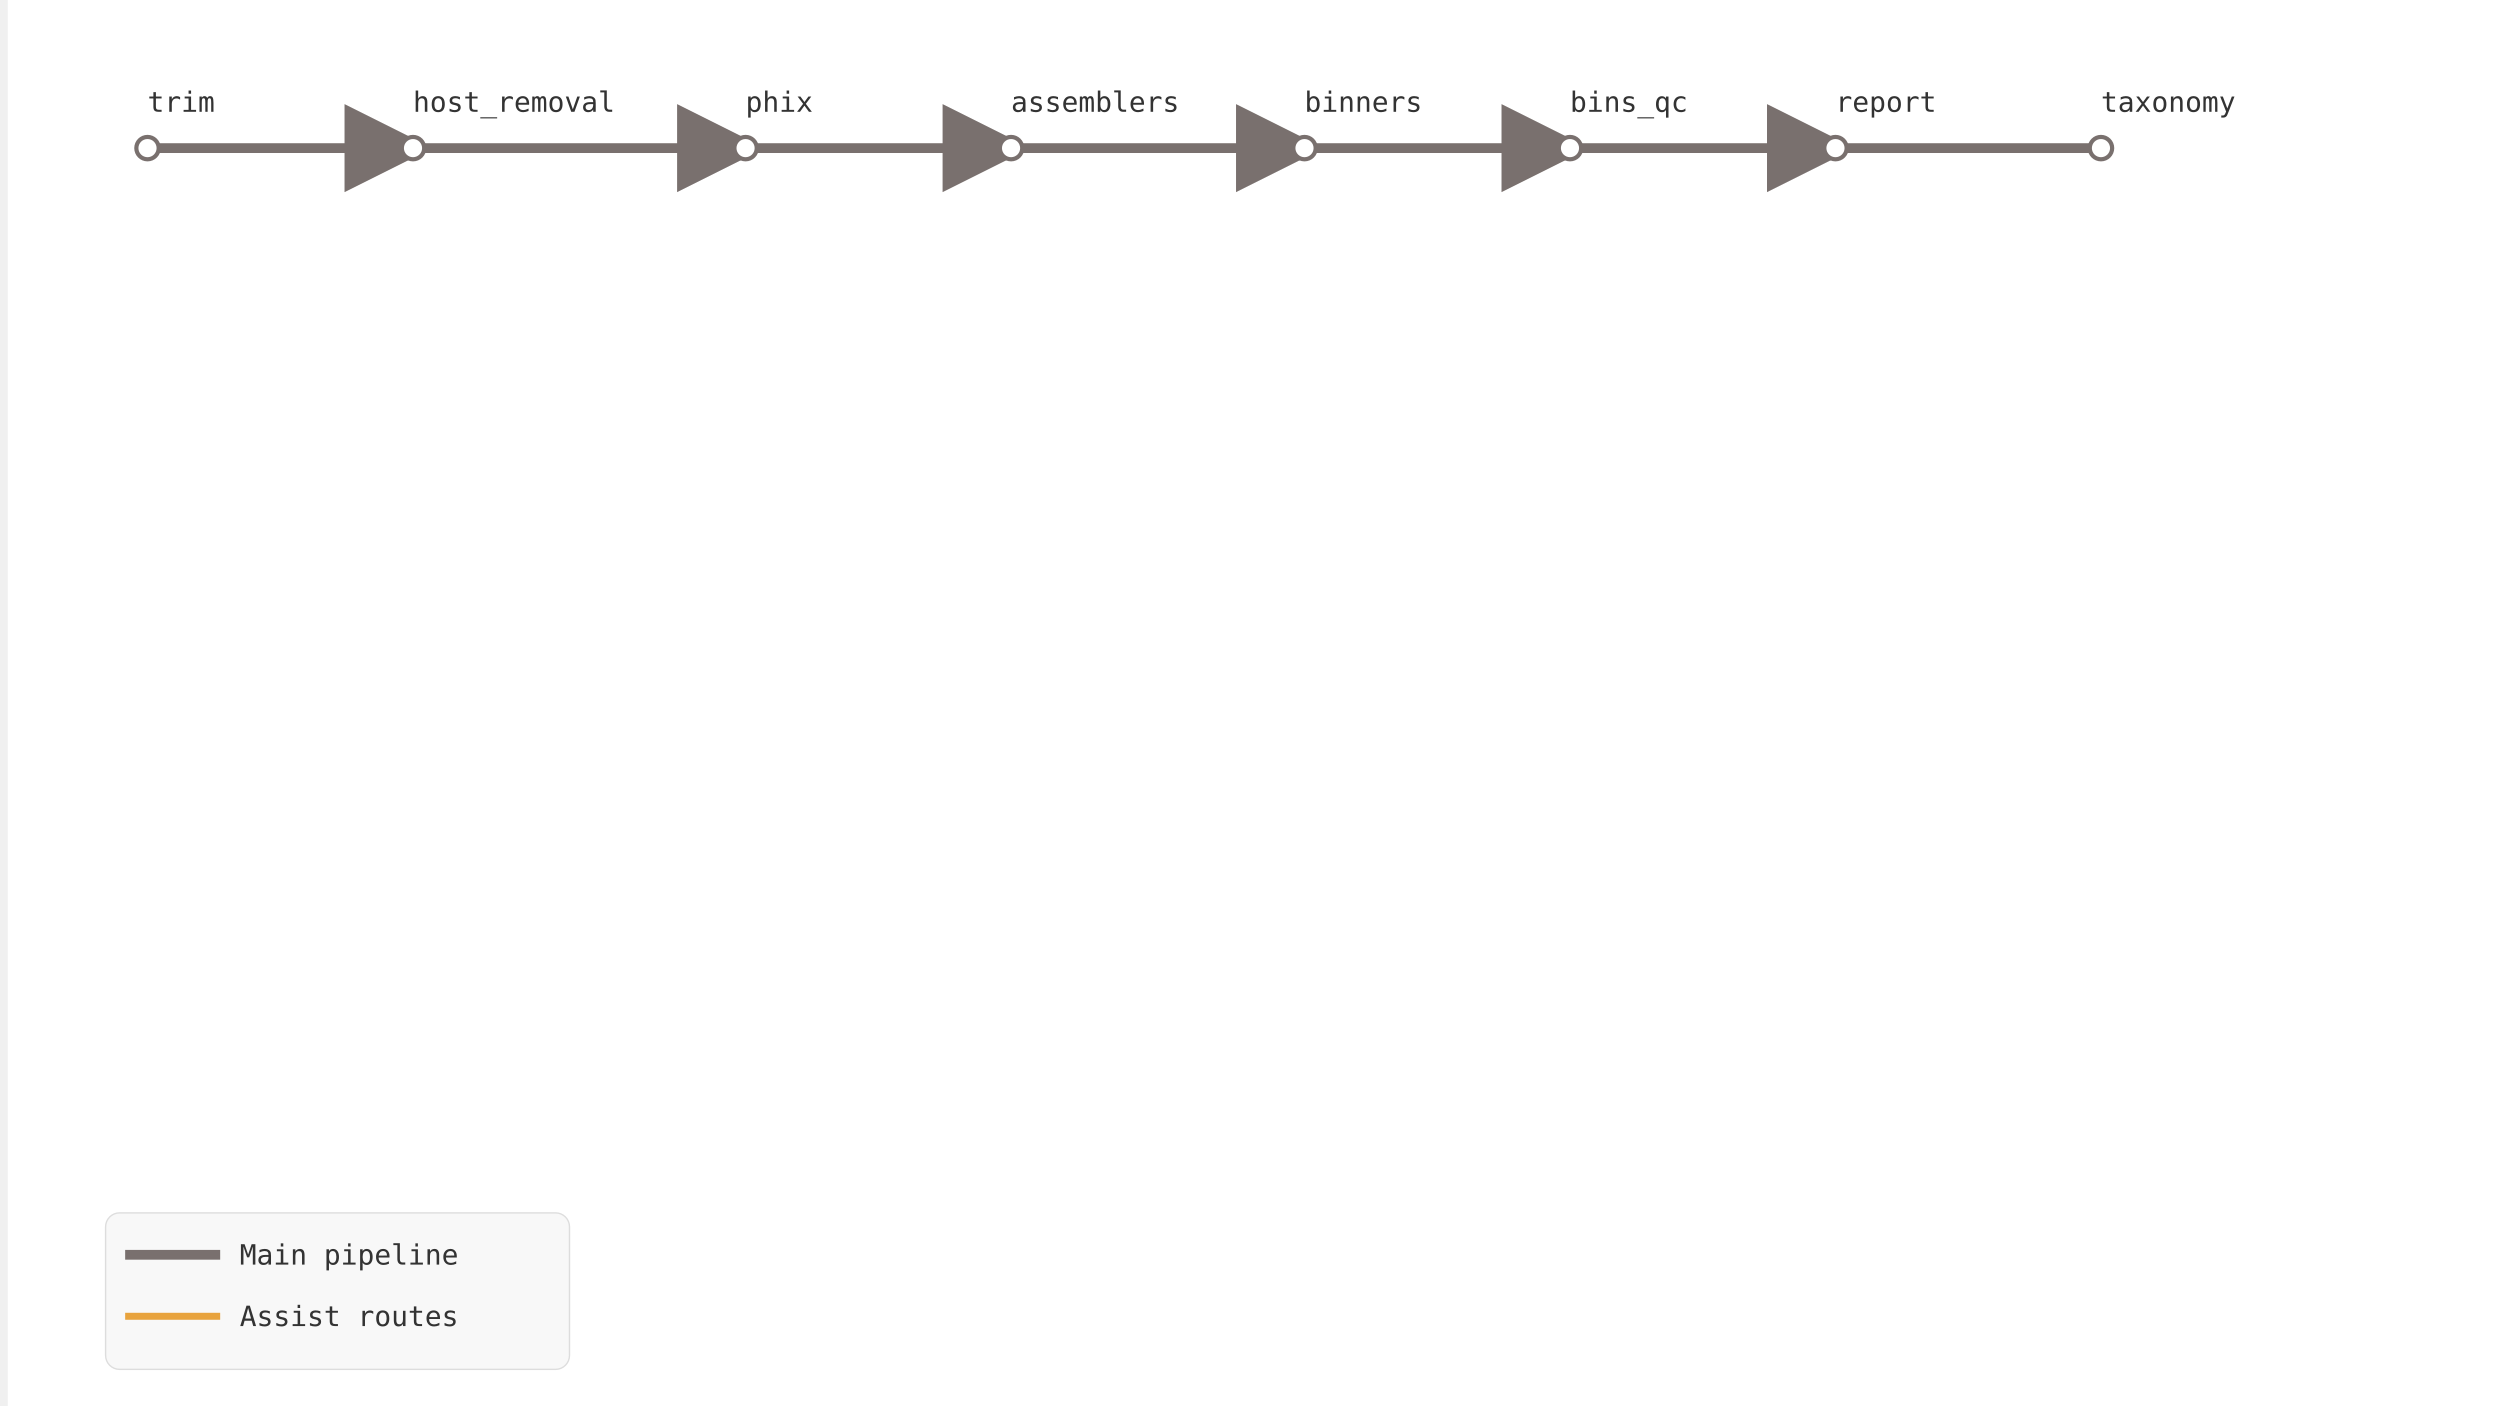
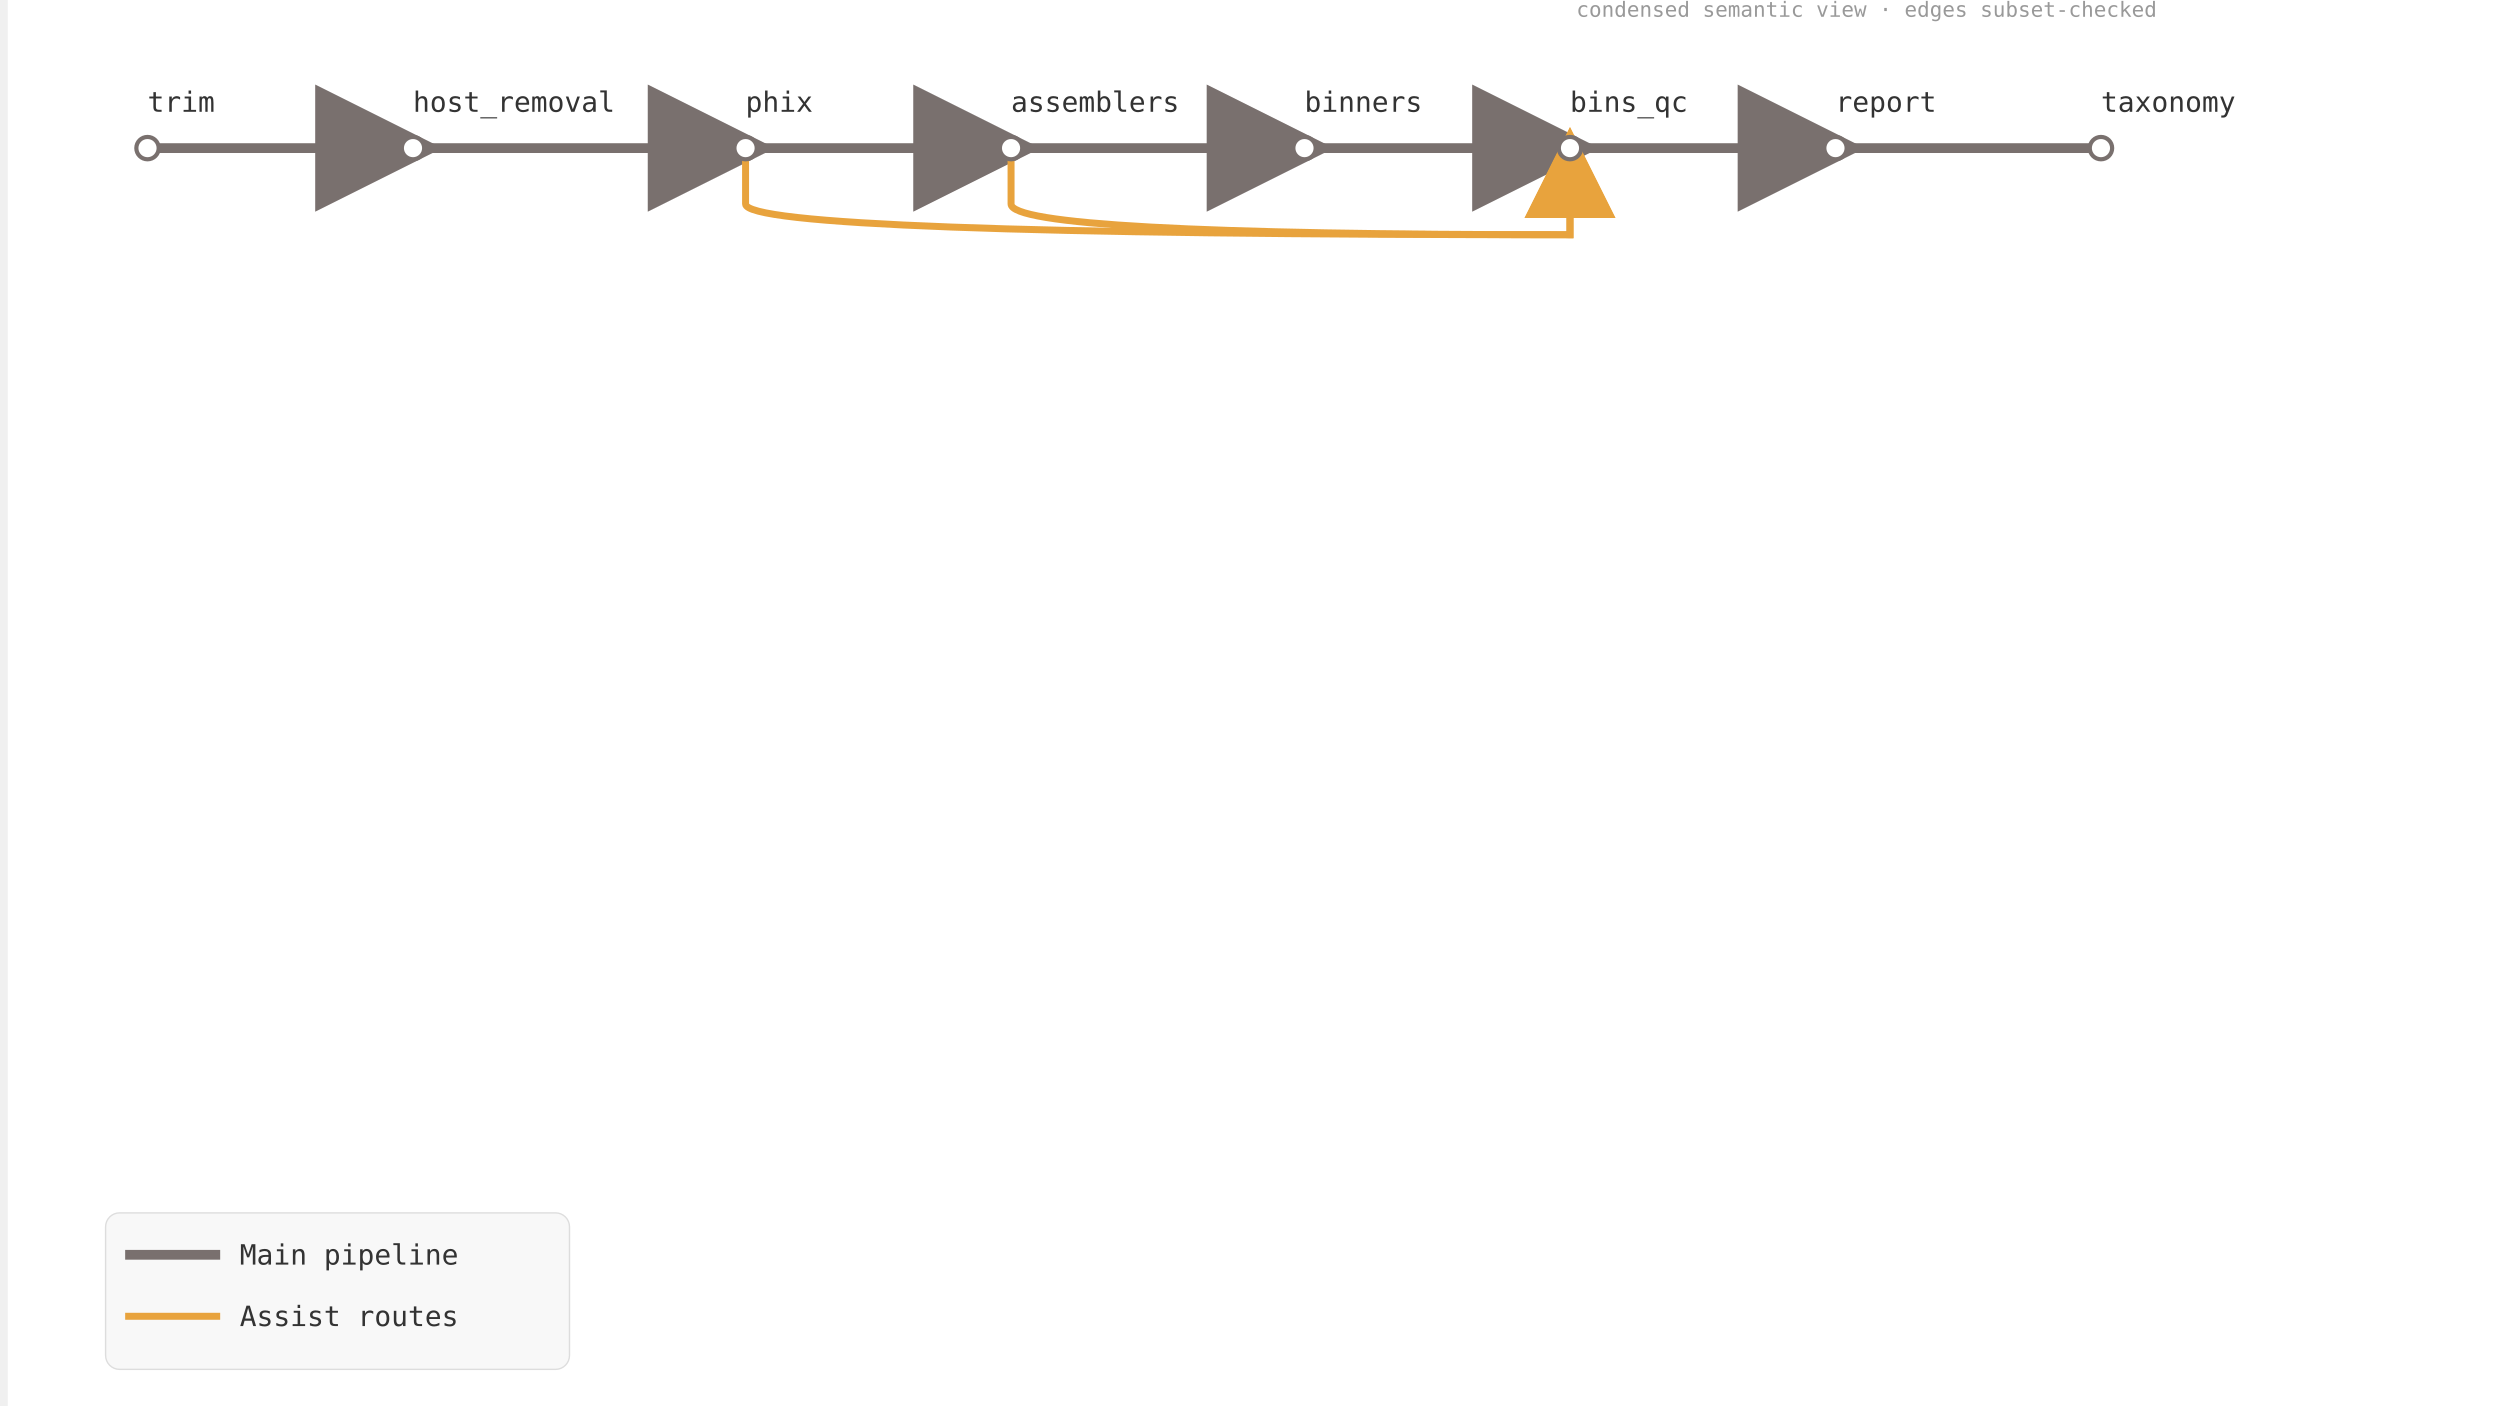
<svg xmlns="http://www.w3.org/2000/svg" width="1718" height="966" viewBox="-20 -20 1758 1006">
  <defs>
-     <marker id="arr" markerWidth="9" markerHeight="9" refX="7" refY="4.5" orient="auto">
-       <path d="M0 0 L9 4.5 L0 9 z" fill="#79706E" />
+     <marker id="arr" markerWidth="13" markerHeight="13" refX="10" refY="6.5" orient="auto">
+       <path d="M0 0 L13 6.5 L0 13 z" fill="#79706E" />
    </marker>
-     <marker id="arru" markerWidth="9" markerHeight="9" refX="7" refY="4.5" orient="auto">
-       <path d="M0 0 L9 4.5 L0 9 z" fill="#E8A33D" />
+     <marker id="arru" markerWidth="13" markerHeight="13" refX="10" refY="6.5" orient="auto">
+       <path d="M0 0 L13 6.5 L0 13 z" fill="#E8A33D" />
    </marker>
  </defs>
  <rect x="-30" y="-30" width="1798" height="1046" fill="#ffffff" />
+   <text x="1508" y="-8" font-size="15" fill="#999999" font-family="JetBrains Mono, Menlo, monospace" text-anchor="end">condensed semantic view · edges subset-checked</text>
  <path d="M 70 86 L 260 86 L 498 86 L 688 86 L 898 86 L 1088 86 L 1278 86 L 1468 86" fill="none" stroke="#79706E" stroke-width="7" marker-mid="url(#arr)" />
+   <path d="M 498 86 L 498 126 Q 498 148 1088 148 L 1088 126 L 1088 86" fill="none" stroke="#E8A33D" stroke-width="5" marker-end="url(#arru)" />
+   <path d="M 688 86 L 688 126 Q 688 148 1088 148 L 1088 126 L 1088 86" fill="none" stroke="#E8A33D" stroke-width="5" marker-end="url(#arru)" />
  <circle cx="70" cy="86" r="8" fill="#ffffff" stroke="#79706E" stroke-width="3" />
  <text x="70" y="60" font-size="20" fill="#333333" font-family="JetBrains Mono, Menlo, monospace">trim</text>
  <circle cx="260" cy="86" r="8" fill="#ffffff" stroke="#79706E" stroke-width="3" />
  <text x="260" y="60" font-size="20" fill="#333333" font-family="JetBrains Mono, Menlo, monospace">host_removal</text>
  <circle cx="498" cy="86" r="8" fill="#ffffff" stroke="#79706E" stroke-width="3" />
  <text x="498" y="60" font-size="20" fill="#333333" font-family="JetBrains Mono, Menlo, monospace">phix</text>
  <circle cx="688" cy="86" r="8" fill="#ffffff" stroke="#79706E" stroke-width="3" />
  <text x="688" y="60" font-size="20" fill="#333333" font-family="JetBrains Mono, Menlo, monospace">assemblers</text>
  <circle cx="898" cy="86" r="8" fill="#ffffff" stroke="#79706E" stroke-width="3" />
  <text x="898" y="60" font-size="20" fill="#333333" font-family="JetBrains Mono, Menlo, monospace">binners</text>
  <circle cx="1088" cy="86" r="8" fill="#ffffff" stroke="#79706E" stroke-width="3" />
  <text x="1088" y="60" font-size="20" fill="#333333" font-family="JetBrains Mono, Menlo, monospace">bins_qc</text>
  <circle cx="1278" cy="86" r="8" fill="#ffffff" stroke="#79706E" stroke-width="3" />
  <text x="1278" y="60" font-size="20" fill="#333333" font-family="JetBrains Mono, Menlo, monospace">report</text>
  <circle cx="1468" cy="86" r="8" fill="#ffffff" stroke="#79706E" stroke-width="3" />
  <text x="1468" y="60" font-size="20" fill="#333333" font-family="JetBrains Mono, Menlo, monospace">taxonomy</text>
  <rect x="40" y="848" width="332" height="112" rx="10" fill="#f8f8f8" stroke="#dddddd" />
  <path d="M 54 878 L 122 878" stroke="#79706E" stroke-width="7" />
  <text x="136" y="885" font-size="20" fill="#333333" font-family="JetBrains Mono, Menlo, monospace">Main pipeline</text>
  <path d="M 54 922 L 122 922" stroke="#E8A33D" stroke-width="5" />
  <text x="136" y="929" font-size="20" fill="#333333" font-family="JetBrains Mono, Menlo, monospace">Assist routes</text>
</svg>
